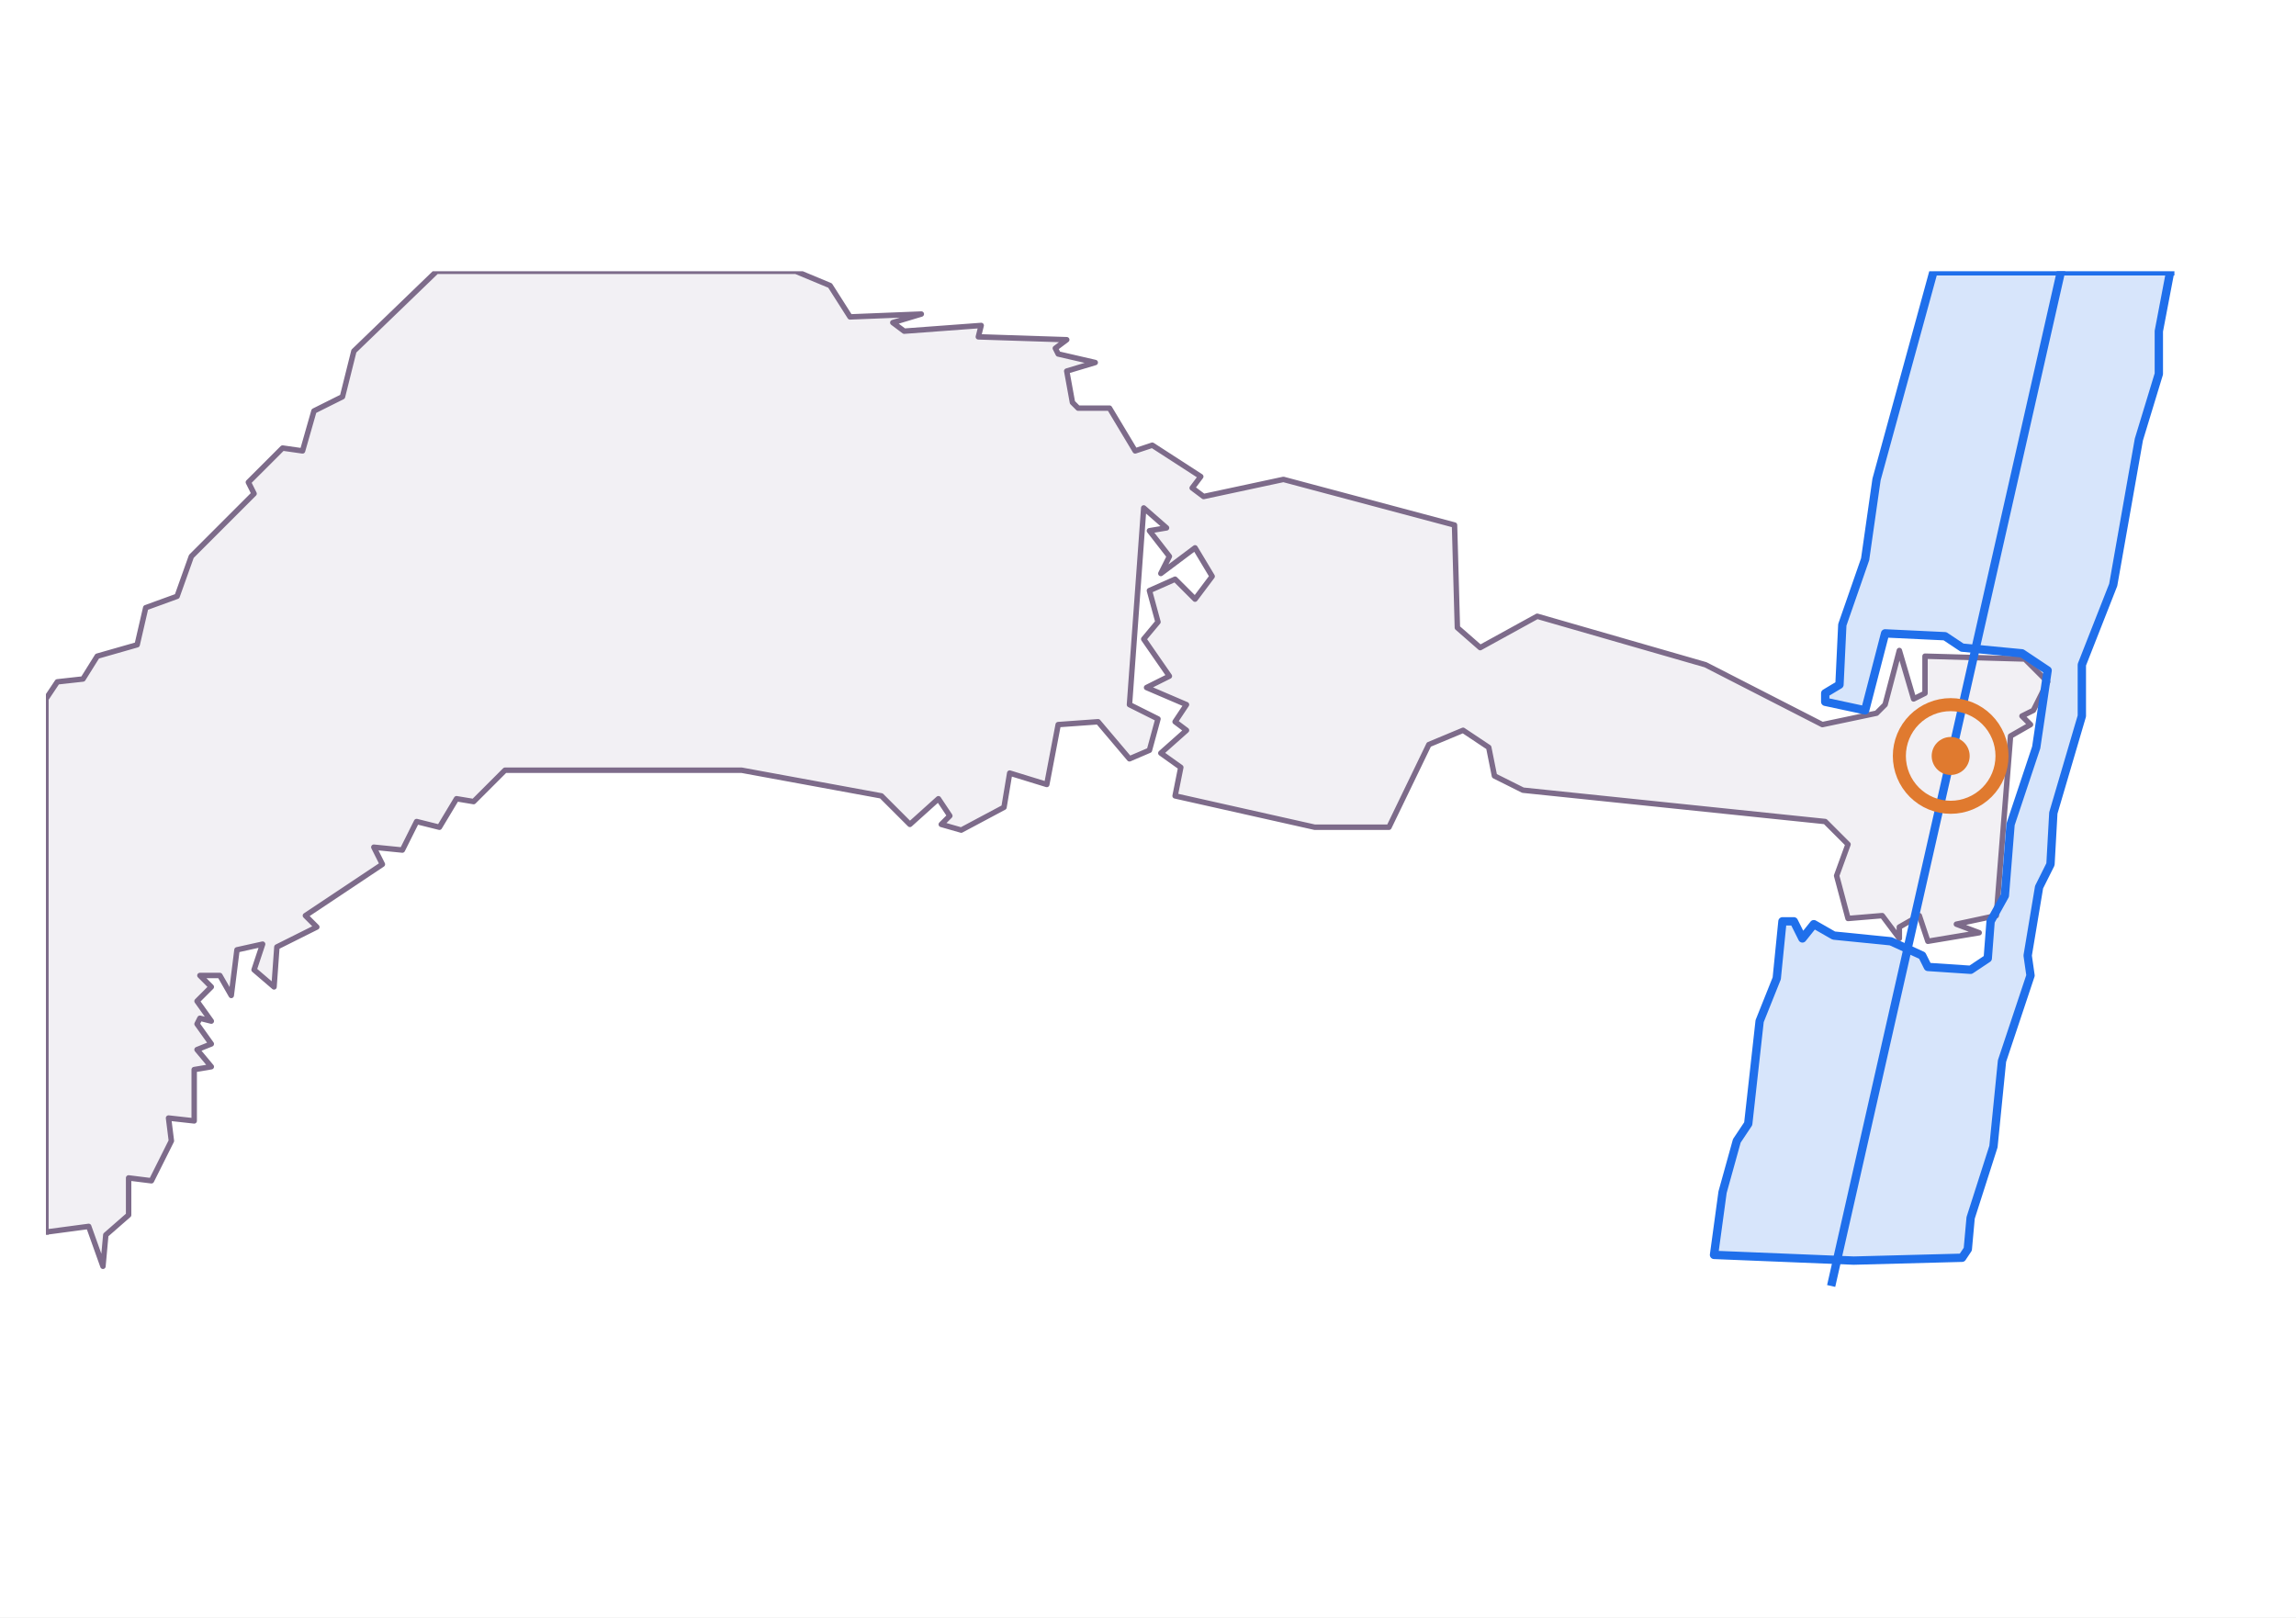
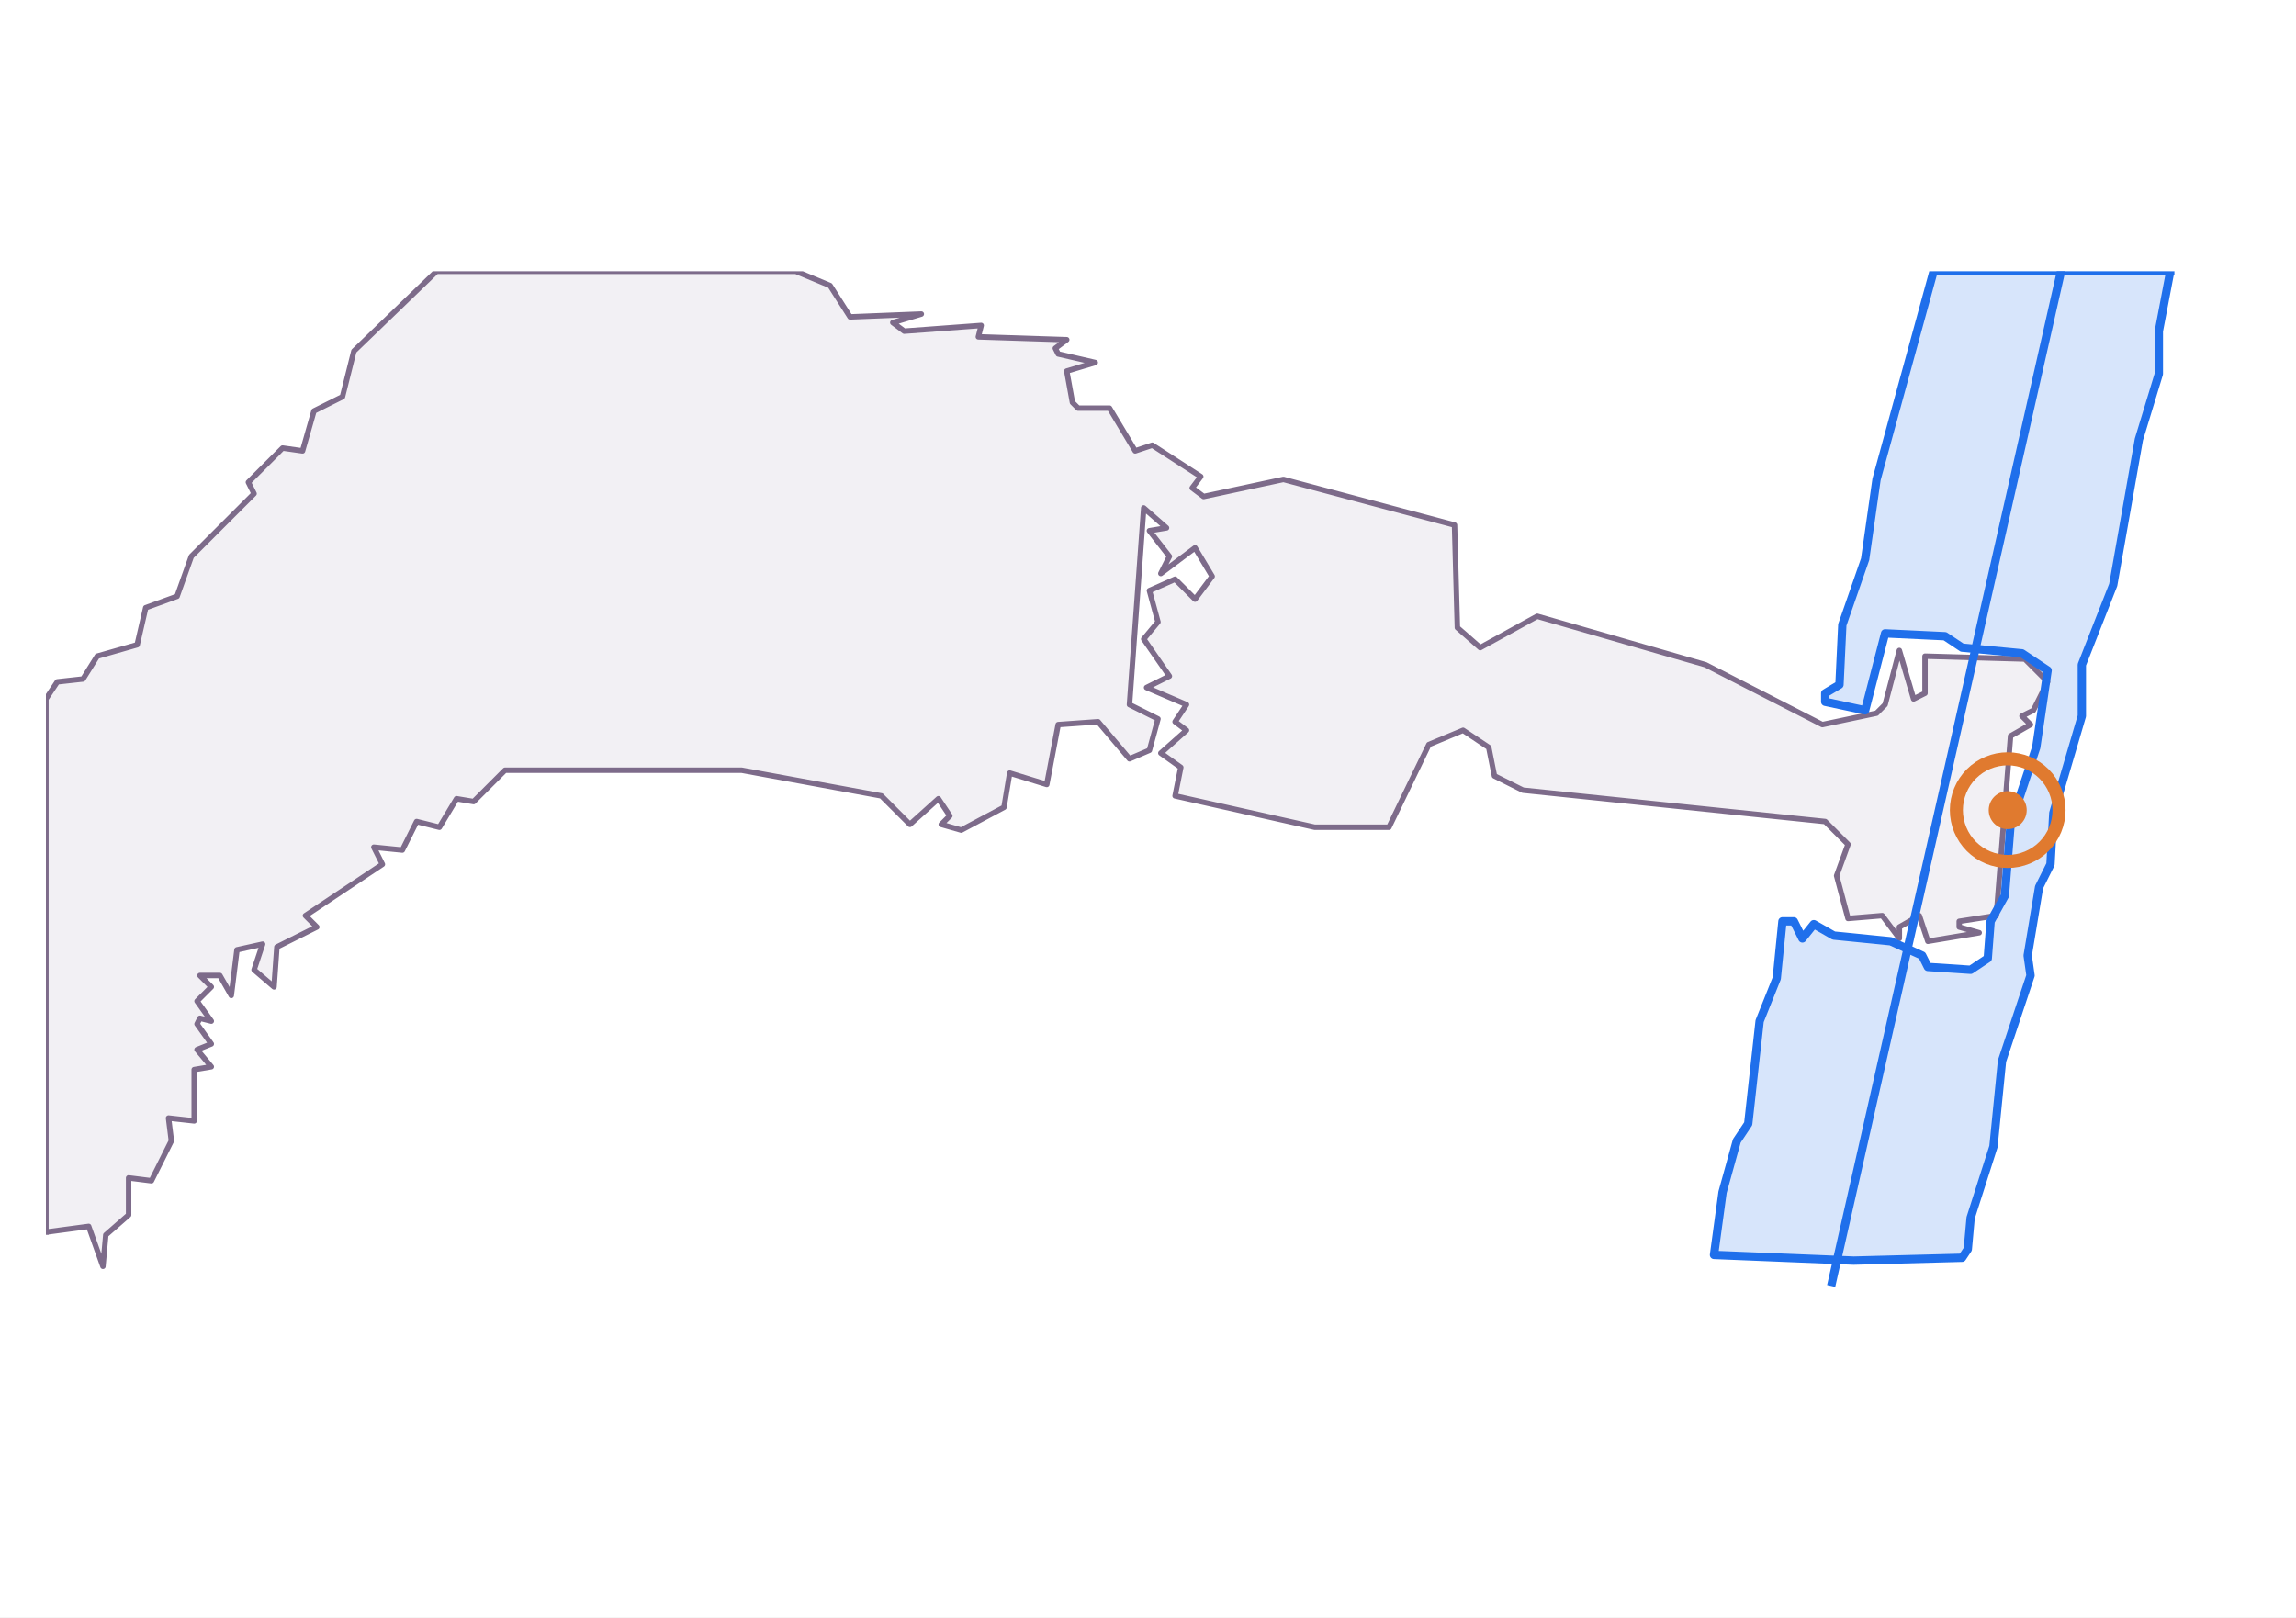
<svg xmlns="http://www.w3.org/2000/svg" xmlns:xlink="http://www.w3.org/1999/xlink" width="316.8pt" height="223.2pt" viewBox="0 0 316.8 223.2" version="1.1">
  <defs>
    <style type="text/css">*{stroke-linejoin: round; stroke-linecap: butt}</style>
  </defs>
  <g id="figure_1">
    <g id="patch_1">
      <path d="M 0 223.2  L 316.8 223.2  L 316.8 0  L 0 0  z " style="fill: #ffffff" />
    </g>
    <g id="axes_1">
      <g id="patch_2">
-         <path d="M 6.336 170.026  L 12.238 169.239  L 14.205 174.747  L 14.598 170.419  L 17.746 167.665  L 17.746 162.55  L 20.893 162.944  L 23.647 157.436  L 23.254 154.288  L 26.795 154.682  L 26.795 147.6  L 29.155 147.206  L 27.188 144.846  L 29.155 144.059  L 27.188 141.305  L 27.582 140.518  L 29.155 140.911  L 27.188 138.157  L 29.155 136.19  L 27.582 134.616  L 30.336 134.616  L 31.91 137.37  L 32.696 131.075  L 36.237 130.288  L 35.057 133.829  L 37.811 136.19  L 38.205 130.682  L 43.713 127.928  L 42.139 126.354  L 52.762 119.272  L 51.581 116.911  L 55.516 117.305  L 57.483 113.37  L 60.631 114.157  L 62.991 110.223  L 65.352 110.616  L 69.68 106.289  L 102.335 106.289  L 121.613 109.83  L 125.548 113.764  L 129.482 110.223  L 131.056 112.584  L 129.876 113.764  L 132.63 114.551  L 138.531 111.403  L 139.318 106.682  L 144.433 108.256  L 146.007 99.994  L 151.515 99.6  L 155.843 104.715  L 158.597 103.535  L 159.777 99.207  L 155.843 97.239  L 157.81 70.092  L 160.957 72.846  L 158.597 73.24  L 161.351 76.781  L 160.17 79.141  L 164.892 75.6  L 167.252 79.535  L 164.892 82.682  L 162.138 79.928  L 158.597 81.502  L 159.777 85.83  L 157.81 88.19  L 161.351 93.305  L 158.203 94.879  L 163.711 97.239  L 162.138 99.6  L 163.711 100.78  L 160.17 103.928  L 162.925 105.895  L 162.138 109.83  L 181.416 114.157  L 191.646 114.157  L 197.154 102.748  L 201.875 100.78  L 205.416 103.141  L 206.203 107.075  L 210.137 109.043  L 251.842 113.37  L 254.989 116.518  L 253.415 120.846  L 254.989 126.747  L 259.71 126.354  L 262.071 129.501  L 262.071 127.928  L 264.825 126.354  L 266.005 129.895  L 273.087 128.715  L 269.94 127.534  L 275.448 126.354  L 277.415 101.567  L 280.169 99.994  L 278.989 98.813  L 280.563 98.026  L 282.53 94.092  L 279.382 90.944  L 265.612 90.551  L 265.612 95.666  L 264.038 96.453  L 262.071 89.764  L 260.104 97.239  L 258.924 98.42  L 251.448 99.994  L 235.317 91.731  L 212.104 85.043  L 204.236 89.371  L 201.088 86.617  L 200.695 72.453  L 177.088 66.158  L 166.072 68.518  L 164.498 67.338  L 165.679 65.764  L 158.99 61.437  L 156.63 62.223  L 153.089 56.322  L 148.761 56.322  L 147.974 55.535  L 147.187 51.207  L 151.121 50.027  L 146.007 48.847  L 145.613 48.06  L 147.187 46.879  L 134.99 46.486  L 135.384 44.912  L 124.761 45.699  L 123.187 44.519  L 127.122 43.338  L 117.286 43.732  L 114.532 39.404  L 109.81 37.437  L 60.237 37.437  L 48.827 48.453  L 47.254 54.748  L 43.319 56.715  L 41.745 62.223  L 38.991 61.83  L 34.27 66.551  L 35.057 68.125  L 26.401 76.781  L 24.434 82.289  L 20.106 83.863  L 18.926 88.977  L 13.418 90.551  L 11.451 93.699  L 7.91 94.092  L 6.336 96.453  z " clip-path="url(#p741750e6b8)" style="fill: #7d6b8a; opacity: 0.1" />
+         <path d="M 6.336 170.026  L 12.238 169.239  L 14.205 174.747  L 14.598 170.419  L 17.746 167.665  L 17.746 162.55  L 20.893 162.944  L 23.647 157.436  L 23.254 154.288  L 26.795 154.682  L 26.795 147.6  L 29.155 147.206  L 27.188 144.846  L 29.155 144.059  L 27.188 141.305  L 27.582 140.518  L 29.155 140.911  L 27.188 138.157  L 29.155 136.19  L 27.582 134.616  L 30.336 134.616  L 31.91 137.37  L 32.696 131.075  L 36.237 130.288  L 35.057 133.829  L 37.811 136.19  L 38.205 130.682  L 43.713 127.928  L 42.139 126.354  L 52.762 119.272  L 51.581 116.911  L 55.516 117.305  L 57.483 113.37  L 60.631 114.157  L 62.991 110.223  L 65.352 110.616  L 69.68 106.289  L 102.335 106.289  L 121.613 109.83  L 125.548 113.764  L 129.482 110.223  L 131.056 112.584  L 129.876 113.764  L 132.63 114.551  L 138.531 111.403  L 139.318 106.682  L 144.433 108.256  L 146.007 99.994  L 151.515 99.6  L 155.843 104.715  L 158.597 103.535  L 159.777 99.207  L 155.843 97.239  L 157.81 70.092  L 160.957 72.846  L 158.597 73.24  L 161.351 76.781  L 160.17 79.141  L 164.892 75.6  L 167.252 79.535  L 164.892 82.682  L 162.138 79.928  L 158.597 81.502  L 159.777 85.83  L 157.81 88.19  L 161.351 93.305  L 158.203 94.879  L 163.711 97.239  L 162.138 99.6  L 163.711 100.78  L 160.17 103.928  L 162.925 105.895  L 162.138 109.83  L 181.416 114.157  L 191.646 114.157  L 197.154 102.748  L 201.875 100.78  L 205.416 103.141  L 206.203 107.075  L 210.137 109.043  L 251.842 113.37  L 254.989 116.518  L 253.415 120.846  L 254.989 126.747  L 259.71 126.354  L 262.071 129.501  L 262.071 127.928  L 264.825 126.354  L 266.005 129.895  L 273.087 128.715  L 270.333 127.928  L 270.333 127.141  L 275.448 126.354  L 277.415 101.567  L 280.169 99.994  L 278.989 98.813  L 280.563 98.026  L 282.53 94.092  L 279.382 90.944  L 265.612 90.551  L 265.612 95.666  L 264.038 96.453  L 262.071 89.764  L 260.104 97.239  L 258.924 98.42  L 251.448 99.994  L 235.317 91.731  L 212.104 85.043  L 204.236 89.371  L 201.088 86.617  L 200.695 72.453  L 177.088 66.158  L 166.072 68.518  L 164.498 67.338  L 165.679 65.764  L 158.99 61.437  L 156.63 62.223  L 153.089 56.322  L 148.761 56.322  L 147.974 55.535  L 147.187 51.207  L 151.121 50.027  L 146.007 48.847  L 145.613 48.06  L 147.187 46.879  L 134.99 46.486  L 135.384 44.912  L 124.761 45.699  L 123.187 44.519  L 127.122 43.338  L 117.286 43.732  L 114.532 39.404  L 109.81 37.437  L 60.237 37.437  L 48.827 48.453  L 47.254 54.748  L 43.319 56.715  L 41.745 62.223  L 38.991 61.83  L 34.27 66.551  L 35.057 68.125  L 26.401 76.781  L 24.434 82.289  L 20.106 83.863  L 18.926 88.977  L 13.418 90.551  L 11.451 93.699  L 7.91 94.092  L 6.336 96.453  z " clip-path="url(#p8741c46f8b)" style="fill: #7d6b8a; opacity: 0.1" />
      </g>
      <g id="patch_3">
-         <path d="M 299.448 37.437  L 266.792 37.437  L 258.924 66.158  L 257.35 77.174  L 254.202 86.223  L 253.809 94.485  L 251.842 95.666  L 251.842 96.846  L 257.35 98.026  L 260.104 87.404  L 268.366 87.797  L 270.727 89.371  L 278.989 90.158  L 282.53 92.518  L 280.956 103.141  L 277.415 113.764  L 276.628 123.6  L 274.661 127.141  L 274.268 132.256  L 271.907 133.829  L 266.005 133.436  L 265.219 131.862  L 260.891 129.895  L 253.022 129.108  L 250.268 127.534  L 248.694 129.501  L 247.514 127.141  L 245.94 127.141  L 245.153 135.01  L 242.793 140.911  L 241.219 155.075  L 239.645 157.436  L 237.678 164.517  L 236.498 173.173  L 255.776 173.96  L 270.727 173.567  L 271.514 172.386  L 271.907 168.058  L 275.055 158.222  L 276.235 146.419  L 280.169 134.616  L 279.776 131.862  L 281.35 122.42  L 282.923 119.272  L 283.317 112.19  L 287.251 98.813  L 287.251 91.731  L 291.579 80.715  L 295.12 60.65  L 297.874 51.601  L 297.874 45.699  z " clip-path="url(#p741750e6b8)" style="fill: #1f6feb; opacity: 0.18" />
+         <path d="M 299.448 37.437  L 266.792 37.437  L 258.924 66.158  L 257.35 77.174  L 254.202 86.223  L 253.809 94.485  L 251.842 95.666  L 251.842 96.846  L 257.35 98.026  L 260.104 87.404  L 268.366 87.797  L 270.727 89.371  L 278.989 90.158  L 282.53 92.518  L 280.956 103.141  L 277.415 113.764  L 276.628 123.6  L 274.661 127.141  L 274.268 132.256  L 271.907 133.829  L 266.005 133.436  L 265.219 131.862  L 260.891 129.895  L 253.022 129.108  L 250.268 127.534  L 248.694 129.501  L 247.514 127.141  L 245.94 127.141  L 245.153 135.01  L 242.793 140.911  L 241.219 155.075  L 239.645 157.436  L 237.678 164.517  L 236.498 173.173  L 255.776 173.96  L 270.727 173.567  L 271.514 172.386  L 271.907 168.058  L 275.055 158.222  L 276.235 146.419  L 280.169 134.616  L 279.776 131.862  L 281.35 122.42  L 282.923 119.272  L 283.317 112.19  L 287.251 98.813  L 287.251 91.731  L 291.579 80.715  L 295.12 60.65  L 297.874 51.601  L 297.874 45.699  z " clip-path="url(#p8741c46f8b)" style="fill: #1f6feb; opacity: 0.18" />
      </g>
      <g id="line2d_1">
-         <path d="M 6.336 170.026  L 12.238 169.239  L 14.205 174.747  L 14.598 170.419  L 17.746 167.665  L 17.746 162.55  L 20.893 162.944  L 23.647 157.436  L 23.254 154.288  L 26.795 154.682  L 26.795 147.6  L 29.155 147.206  L 27.188 144.846  L 29.155 144.059  L 27.188 141.305  L 27.582 140.518  L 29.155 140.911  L 27.188 138.157  L 29.155 136.19  L 27.582 134.616  L 30.336 134.616  L 31.91 137.37  L 32.696 131.075  L 36.237 130.288  L 35.057 133.829  L 37.811 136.19  L 38.205 130.682  L 43.713 127.928  L 42.139 126.354  L 52.762 119.272  L 51.581 116.911  L 55.516 117.305  L 57.483 113.37  L 60.631 114.157  L 62.991 110.223  L 65.352 110.616  L 69.68 106.289  L 102.335 106.289  L 121.613 109.83  L 125.548 113.764  L 129.482 110.223  L 131.056 112.584  L 129.876 113.764  L 132.63 114.551  L 138.531 111.403  L 139.318 106.682  L 144.433 108.256  L 146.007 99.994  L 151.515 99.6  L 155.843 104.715  L 158.597 103.535  L 159.777 99.207  L 155.843 97.239  L 157.81 70.092  L 160.957 72.846  L 158.597 73.24  L 161.351 76.781  L 160.17 79.141  L 164.892 75.6  L 167.252 79.535  L 164.892 82.682  L 162.138 79.928  L 158.597 81.502  L 159.777 85.83  L 157.81 88.19  L 161.351 93.305  L 158.203 94.879  L 163.711 97.239  L 162.138 99.6  L 163.711 100.78  L 160.17 103.928  L 162.925 105.895  L 162.138 109.83  L 181.416 114.157  L 191.646 114.157  L 197.154 102.748  L 201.875 100.78  L 205.416 103.141  L 206.203 107.075  L 210.137 109.043  L 251.842 113.37  L 254.989 116.518  L 253.415 120.846  L 254.989 126.747  L 259.71 126.354  L 262.071 129.501  L 262.071 127.928  L 264.825 126.354  L 266.005 129.895  L 273.087 128.715  L 269.94 127.534  L 275.448 126.354  L 277.415 101.567  L 280.169 99.994  L 278.989 98.813  L 280.563 98.026  L 282.53 94.092  L 279.382 90.944  L 265.612 90.551  L 265.612 95.666  L 264.038 96.453  L 262.071 89.764  L 260.104 97.239  L 258.924 98.42  L 251.448 99.994  L 235.317 91.731  L 212.104 85.043  L 204.236 89.371  L 201.088 86.617  L 200.695 72.453  L 177.088 66.158  L 166.072 68.518  L 164.498 67.338  L 165.679 65.764  L 158.99 61.437  L 156.63 62.223  L 153.089 56.322  L 148.761 56.322  L 147.974 55.535  L 147.187 51.207  L 151.121 50.027  L 146.007 48.847  L 145.613 48.06  L 147.187 46.879  L 134.99 46.486  L 135.384 44.912  L 124.761 45.699  L 123.187 44.519  L 127.122 43.338  L 117.286 43.732  L 114.532 39.404  L 109.81 37.437  L 60.237 37.437  L 48.827 48.453  L 47.254 54.748  L 43.319 56.715  L 41.745 62.223  L 38.991 61.83  L 34.27 66.551  L 35.057 68.125  L 26.401 76.781  L 24.434 82.289  L 20.106 83.863  L 18.926 88.977  L 13.418 90.551  L 11.451 93.699  L 7.91 94.092  L 6.336 96.453  L 6.336 170.026  L 6.336 170.026  " clip-path="url(#p741750e6b8)" style="fill: none; stroke: #7d6b8a; stroke-width: 0.75; stroke-linecap: square" />
+         <path d="M 6.336 170.026  L 12.238 169.239  L 14.205 174.747  L 14.598 170.419  L 17.746 167.665  L 17.746 162.55  L 20.893 162.944  L 23.647 157.436  L 23.254 154.288  L 26.795 154.682  L 26.795 147.6  L 29.155 147.206  L 27.188 144.846  L 29.155 144.059  L 27.188 141.305  L 27.582 140.518  L 29.155 140.911  L 27.188 138.157  L 29.155 136.19  L 27.582 134.616  L 30.336 134.616  L 31.91 137.37  L 32.696 131.075  L 36.237 130.288  L 35.057 133.829  L 37.811 136.19  L 38.205 130.682  L 43.713 127.928  L 42.139 126.354  L 52.762 119.272  L 51.581 116.911  L 55.516 117.305  L 57.483 113.37  L 60.631 114.157  L 62.991 110.223  L 65.352 110.616  L 69.68 106.289  L 102.335 106.289  L 121.613 109.83  L 125.548 113.764  L 129.482 110.223  L 131.056 112.584  L 129.876 113.764  L 132.63 114.551  L 138.531 111.403  L 139.318 106.682  L 144.433 108.256  L 146.007 99.994  L 151.515 99.6  L 155.843 104.715  L 158.597 103.535  L 159.777 99.207  L 155.843 97.239  L 157.81 70.092  L 160.957 72.846  L 158.597 73.24  L 161.351 76.781  L 160.17 79.141  L 164.892 75.6  L 167.252 79.535  L 164.892 82.682  L 162.138 79.928  L 158.597 81.502  L 159.777 85.83  L 157.81 88.19  L 161.351 93.305  L 158.203 94.879  L 163.711 97.239  L 162.138 99.6  L 163.711 100.78  L 160.17 103.928  L 162.925 105.895  L 162.138 109.83  L 181.416 114.157  L 191.646 114.157  L 197.154 102.748  L 201.875 100.78  L 205.416 103.141  L 206.203 107.075  L 210.137 109.043  L 251.842 113.37  L 254.989 116.518  L 253.415 120.846  L 254.989 126.747  L 259.71 126.354  L 262.071 129.501  L 262.071 127.928  L 264.825 126.354  L 266.005 129.895  L 273.087 128.715  L 270.333 127.928  L 270.333 127.141  L 275.448 126.354  L 277.415 101.567  L 280.169 99.994  L 278.989 98.813  L 280.563 98.026  L 282.53 94.092  L 279.382 90.944  L 265.612 90.551  L 265.612 95.666  L 264.038 96.453  L 262.071 89.764  L 260.104 97.239  L 258.924 98.42  L 251.448 99.994  L 235.317 91.731  L 212.104 85.043  L 204.236 89.371  L 201.088 86.617  L 200.695 72.453  L 177.088 66.158  L 166.072 68.518  L 164.498 67.338  L 165.679 65.764  L 158.99 61.437  L 156.63 62.223  L 153.089 56.322  L 148.761 56.322  L 147.974 55.535  L 147.187 51.207  L 151.121 50.027  L 146.007 48.847  L 145.613 48.06  L 147.187 46.879  L 134.99 46.486  L 135.384 44.912  L 124.761 45.699  L 123.187 44.519  L 127.122 43.338  L 117.286 43.732  L 114.532 39.404  L 109.81 37.437  L 60.237 37.437  L 48.827 48.453  L 47.254 54.748  L 43.319 56.715  L 41.745 62.223  L 38.991 61.83  L 34.27 66.551  L 35.057 68.125  L 26.401 76.781  L 24.434 82.289  L 20.106 83.863  L 18.926 88.977  L 13.418 90.551  L 11.451 93.699  L 7.91 94.092  L 6.336 96.453  L 6.336 170.026  L 6.336 170.026  " clip-path="url(#p8741c46f8b)" style="fill: none; stroke: #7d6b8a; stroke-width: 0.75; stroke-linecap: square" />
      </g>
      <g id="line2d_2">
-         <path d="M 299.448 37.437  L 266.792 37.437  L 258.924 66.158  L 257.35 77.174  L 254.202 86.223  L 253.809 94.485  L 251.842 95.666  L 251.842 96.846  L 257.35 98.026  L 260.104 87.404  L 268.366 87.797  L 270.727 89.371  L 278.989 90.158  L 282.53 92.518  L 280.956 103.141  L 277.415 113.764  L 276.628 123.6  L 274.661 127.141  L 274.268 132.256  L 271.907 133.829  L 266.005 133.436  L 265.219 131.862  L 260.891 129.895  L 253.022 129.108  L 250.268 127.534  L 248.694 129.501  L 247.514 127.141  L 245.94 127.141  L 245.153 135.01  L 242.793 140.911  L 241.219 155.075  L 239.645 157.436  L 237.678 164.517  L 236.498 173.173  L 255.776 173.96  L 270.727 173.567  L 271.514 172.386  L 271.907 168.058  L 275.055 158.222  L 276.235 146.419  L 280.169 134.616  L 279.776 131.862  L 281.35 122.42  L 282.923 119.272  L 283.317 112.19  L 287.251 98.813  L 287.251 91.731  L 291.579 80.715  L 295.12 60.65  L 297.874 51.601  L 297.874 45.699  L 299.448 37.437  " clip-path="url(#p741750e6b8)" style="fill: none; stroke: #1f6feb; stroke-width: 1.15; stroke-linecap: square" />
+         <path d="M 299.448 37.437  L 266.792 37.437  L 258.924 66.158  L 257.35 77.174  L 254.202 86.223  L 253.809 94.485  L 251.842 95.666  L 251.842 96.846  L 257.35 98.026  L 260.104 87.404  L 268.366 87.797  L 270.727 89.371  L 278.989 90.158  L 282.53 92.518  L 280.956 103.141  L 277.415 113.764  L 276.628 123.6  L 274.661 127.141  L 274.268 132.256  L 271.907 133.829  L 266.005 133.436  L 265.219 131.862  L 260.891 129.895  L 253.022 129.108  L 250.268 127.534  L 248.694 129.501  L 247.514 127.141  L 245.94 127.141  L 245.153 135.01  L 242.793 140.911  L 241.219 155.075  L 239.645 157.436  L 237.678 164.517  L 236.498 173.173  L 255.776 173.96  L 270.727 173.567  L 271.514 172.386  L 271.907 168.058  L 275.055 158.222  L 276.235 146.419  L 280.169 134.616  L 279.776 131.862  L 281.35 122.42  L 282.923 119.272  L 283.317 112.19  L 287.251 98.813  L 287.251 91.731  L 291.579 80.715  L 295.12 60.65  L 297.874 51.601  L 297.874 45.699  L 299.448 37.437  " clip-path="url(#p8741c46f8b)" style="fill: none; stroke: #1f6feb; stroke-width: 1.15; stroke-linecap: square" />
      </g>
      <g id="line2d_3">
-         <path d="M 252.79 176.9  L 285.112 34.19  " clip-path="url(#p741750e6b8)" style="fill: none; stroke: #1f6feb; stroke-width: 1.15; stroke-linecap: square" />
+         <path d="M 252.79 176.9  L 285.112 34.19  " clip-path="url(#p8741c46f8b)" style="fill: none; stroke: #1f6feb; stroke-width: 1.15; stroke-linecap: square" />
      </g>
      <g id="PathCollection_1">
        <defs>
-           <path id="mfeeda671ed" d="M 0 2.121  C 0.563 2.121 1.102 1.898 1.5 1.5  C 1.898 1.102 2.121 0.563 2.121 0  C 2.121 -0.563 1.898 -1.102 1.5 -1.5  C 1.102 -1.898 0.563 -2.121 0 -2.121  C -0.563 -2.121 -1.102 -1.898 -1.5 -1.5  C -1.898 -1.102 -2.121 -0.563 -2.121 0  C -2.121 0.563 -1.898 1.102 -1.5 1.5  C -1.102 1.898 -0.563 2.121 0 2.121  z " style="stroke: #e07a2f" />
+           <path id="m78da726e2f" d="M 0 2.121  C 0.563 2.121 1.102 1.898 1.5 1.5  C 1.898 1.102 2.121 0.563 2.121 0  C 2.121 -0.563 1.898 -1.102 1.5 -1.5  C 1.102 -1.898 0.563 -2.121 0 -2.121  C -0.563 -2.121 -1.102 -1.898 -1.5 -1.5  C -1.898 -1.102 -2.121 -0.563 -2.121 0  C -2.121 0.563 -1.898 1.102 -1.5 1.5  C -1.102 1.898 -0.563 2.121 0 2.121  z " style="stroke: #e07a2f" />
        </defs>
-         <g clip-path="url(#p741750e6b8)">
-           <use xlink:href="#mfeeda671ed" x="269.153" y="104.321" style="fill: #e07a2f; stroke: #e07a2f" />
+         <g clip-path="url(#p8741c46f8b)">
+           <use xlink:href="#m78da726e2f" x="277.022" y="111.797" style="fill: #e07a2f; stroke: #e07a2f" />
        </g>
      </g>
      <g id="patch_4">
-         <path d="M 269.153 97.239  C 271.031 97.239 272.833 97.986 274.161 99.314  C 275.489 100.642 276.235 102.443 276.235 104.321  C 276.235 106.2 275.489 108.001 274.161 109.329  C 272.833 110.657 271.031 111.403 269.153 111.403  C 267.275 111.403 265.473 110.657 264.145 109.329  C 262.817 108.001 262.071 106.2 262.071 104.321  C 262.071 102.443 262.817 100.642 264.145 99.314  C 265.473 97.986 267.275 97.239 269.153 97.239  L 269.153 97.239  z " clip-path="url(#p741750e6b8)" style="fill: none; stroke: #e07a2f; stroke-width: 1.8; stroke-linejoin: miter" />
+         <path d="M 277.022 104.715  C 278.9 104.715 280.701 105.461 282.029 106.789  C 283.357 108.117 284.104 109.919 284.104 111.797  C 284.104 113.675 283.357 115.476 282.029 116.804  C 280.701 118.132 278.9 118.879 277.022 118.879  C 275.144 118.879 273.342 118.132 272.014 116.804  C 270.686 115.476 269.94 113.675 269.94 111.797  C 269.94 109.919 270.686 108.117 272.014 106.789  C 273.342 105.461 275.144 104.715 277.022 104.715  L 277.022 104.715  z " clip-path="url(#p8741c46f8b)" style="fill: none; stroke: #e07a2f; stroke-width: 1.8; stroke-linejoin: miter" />
      </g>
    </g>
  </g>
  <defs>
-     <clipPath id="p741750e6b8">
+     <clipPath id="p8741c46f8b">
      <rect x="6.336" y="37.437" width="304.128" height="148.326" />
    </clipPath>
  </defs>
</svg>
